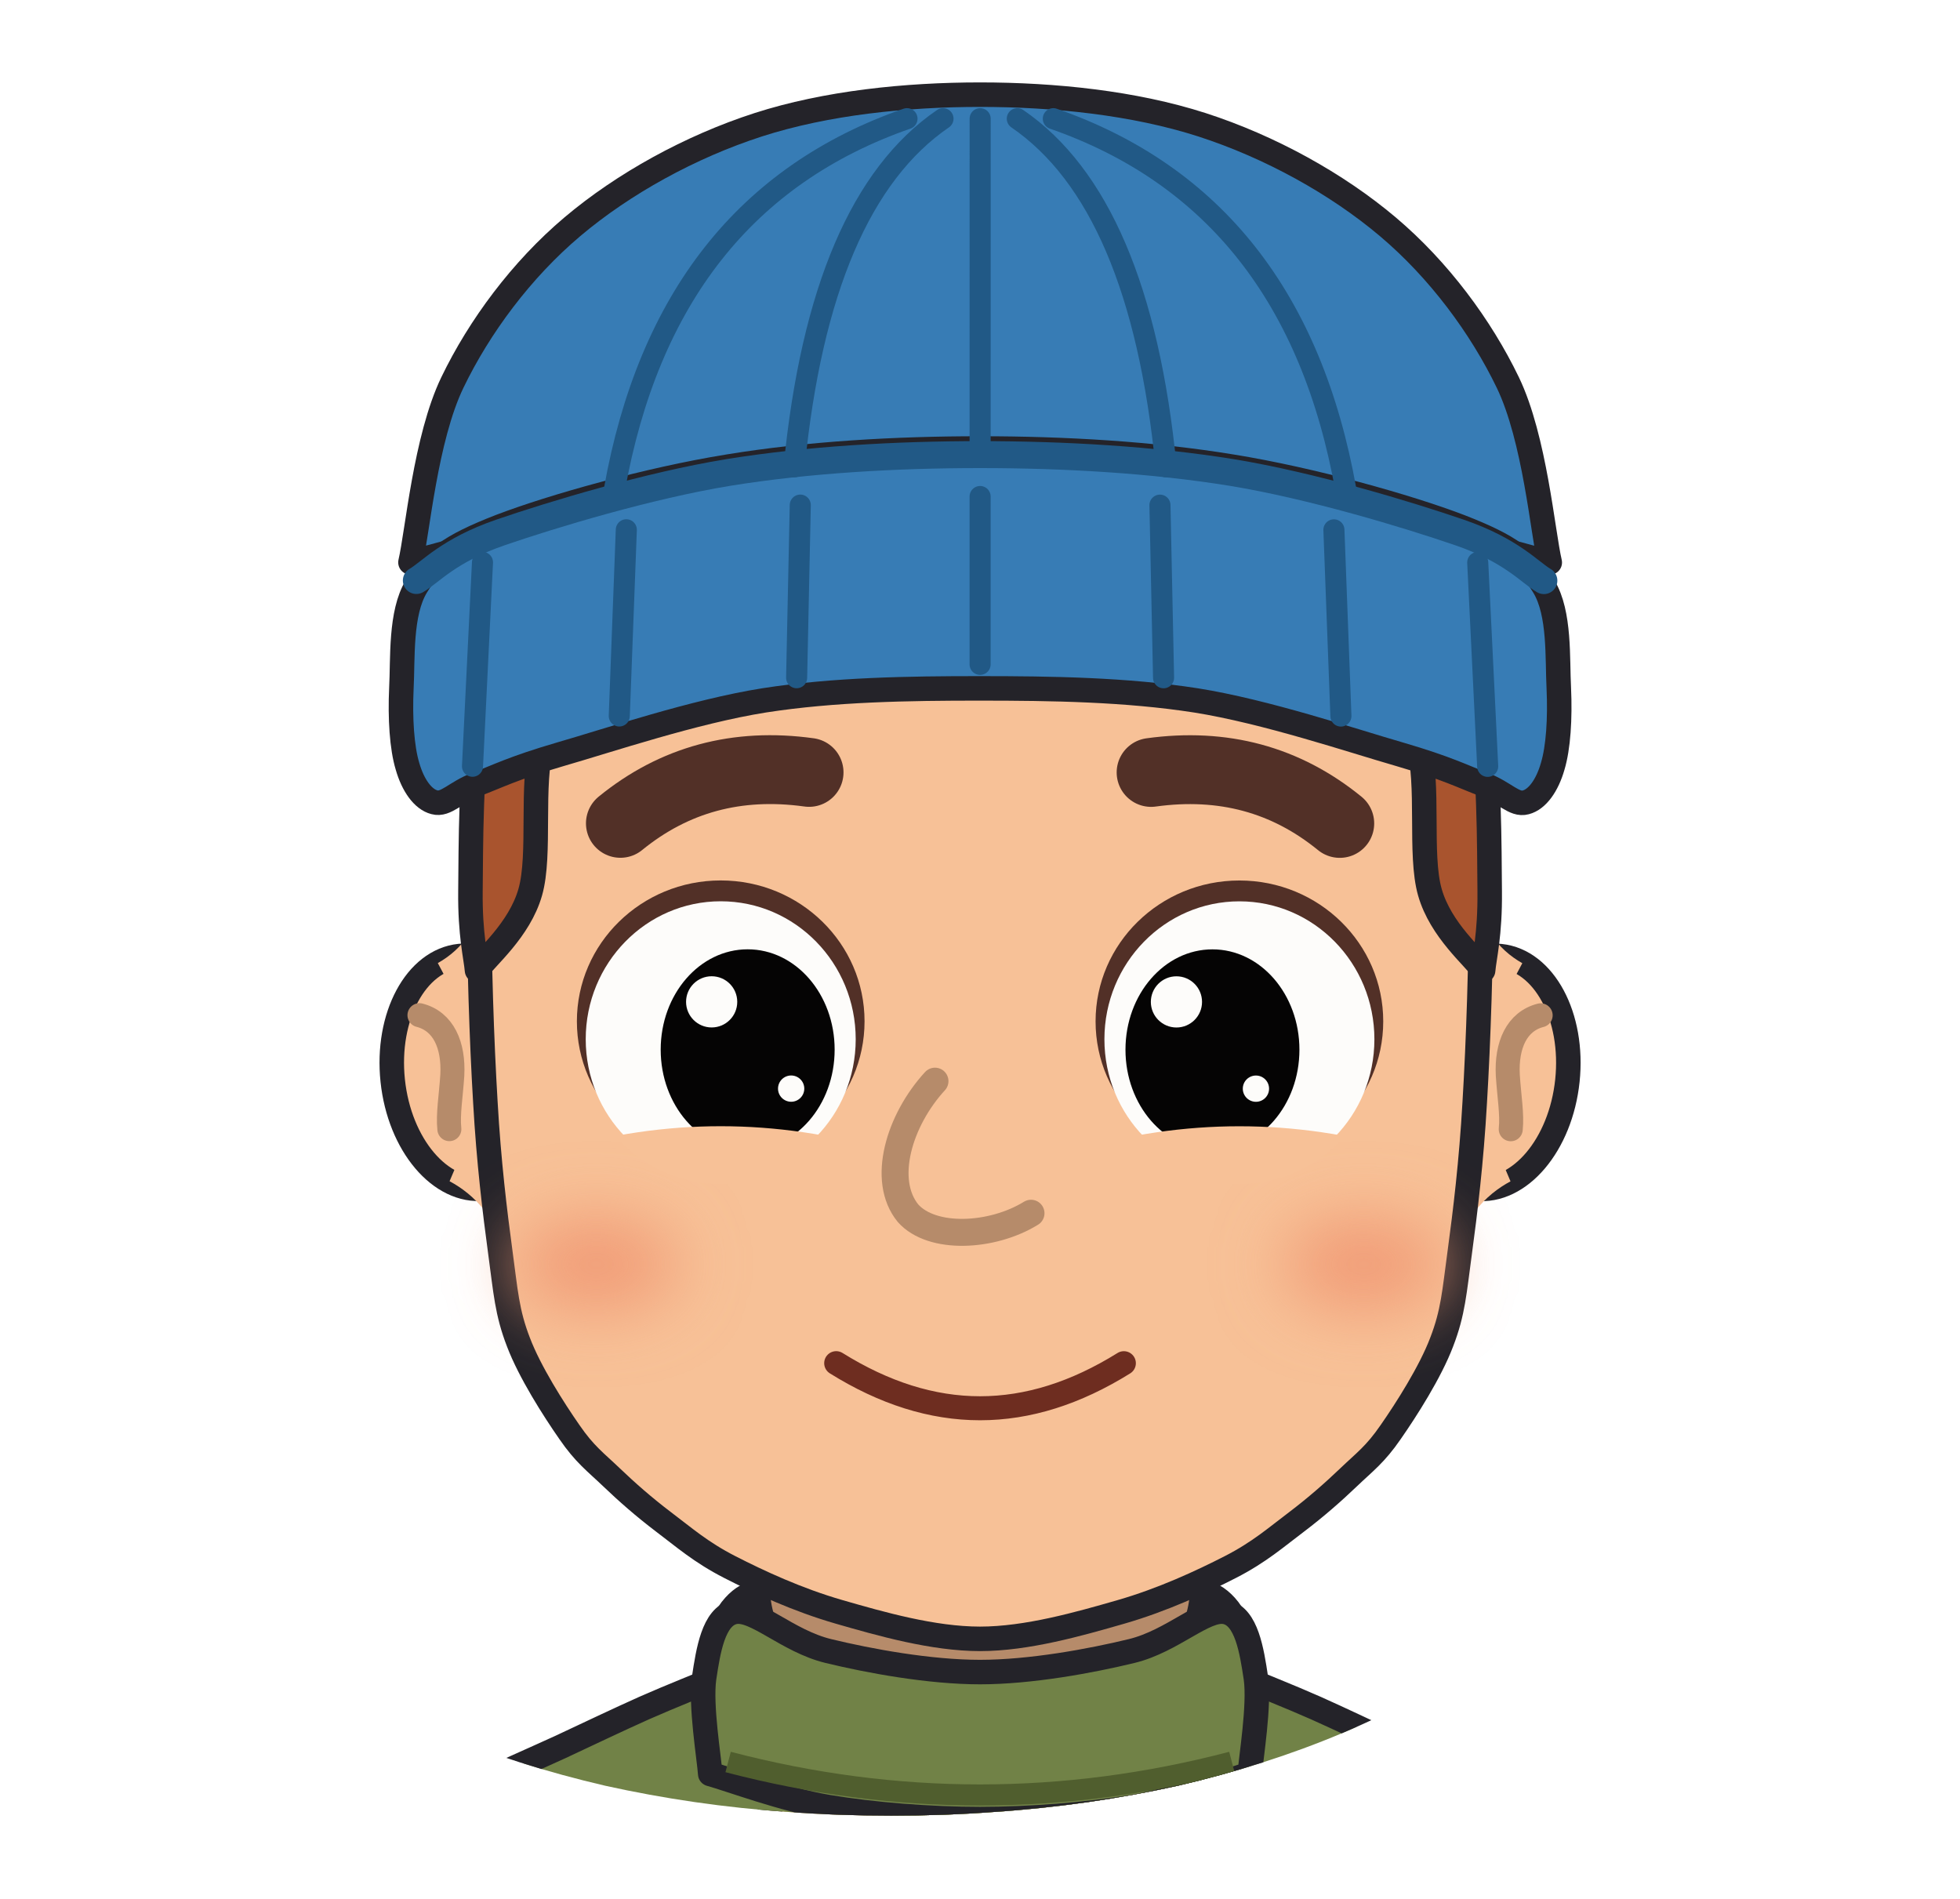
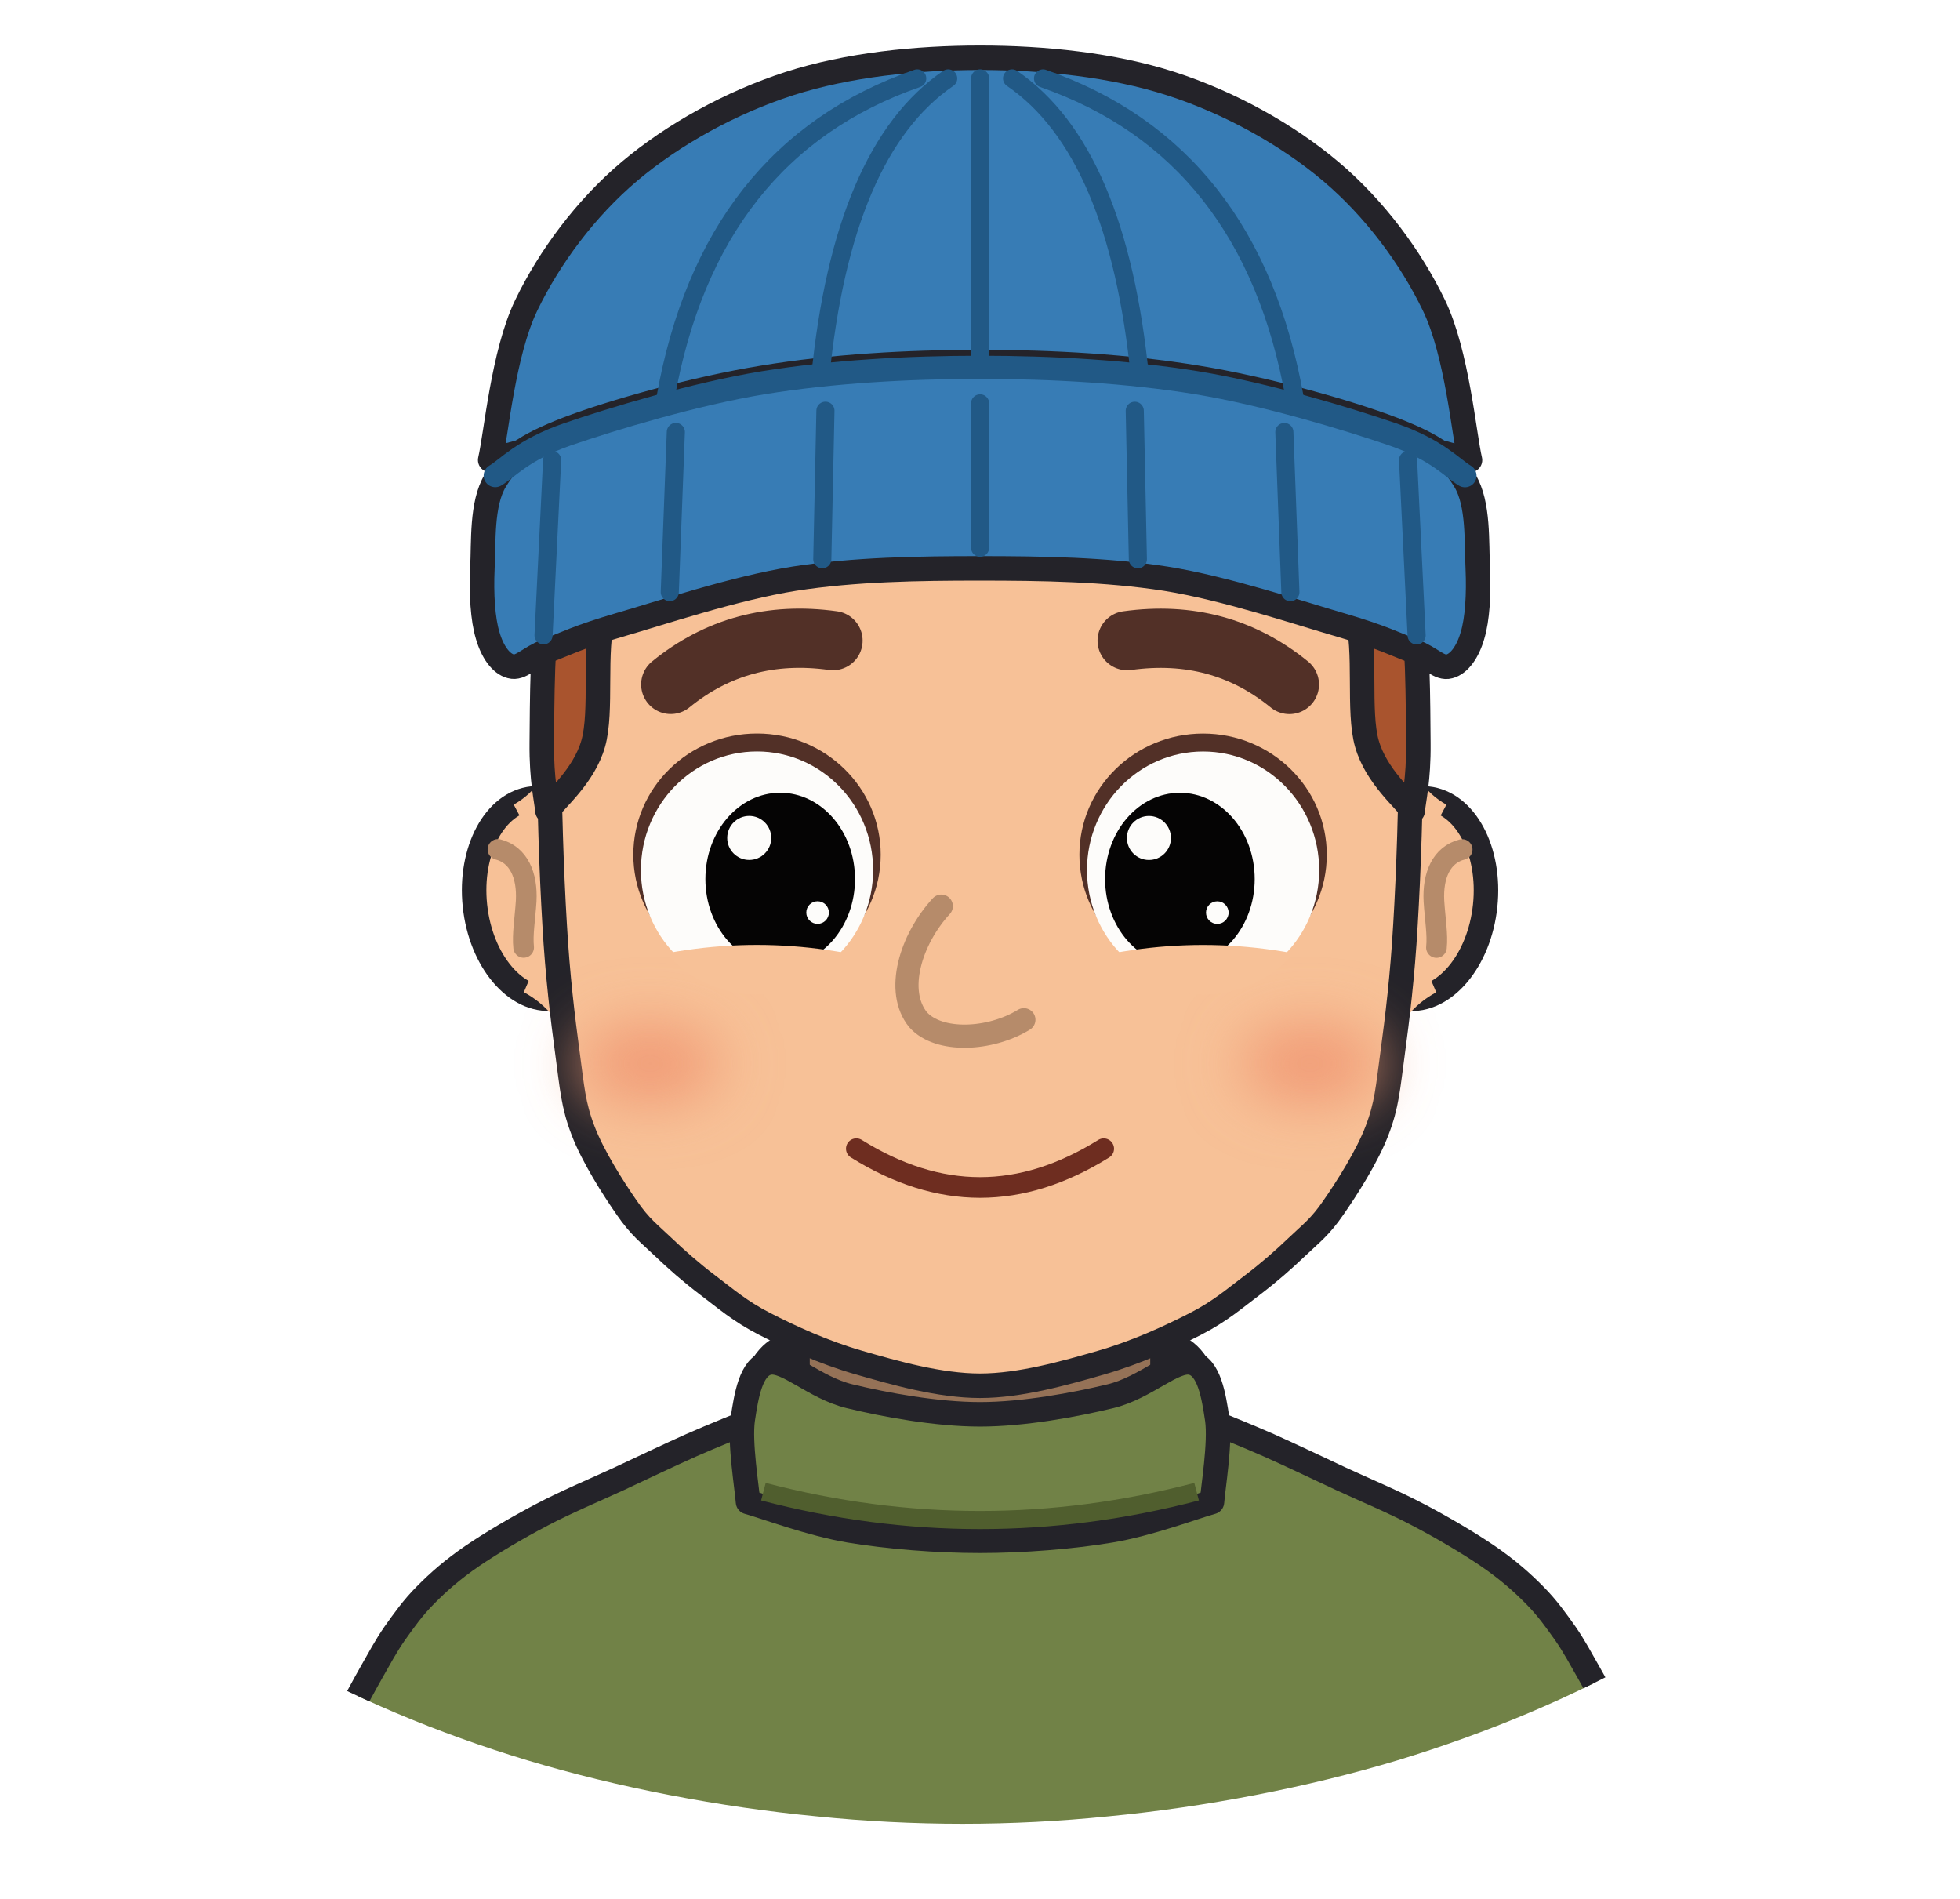
<svg xmlns="http://www.w3.org/2000/svg" viewBox="0 0 320 310" width="320" height="310">
  <defs>
    <clipPath id="cd0b">
      <rect x="-4000" y="-4000" width="9000" height="9000" />
    </clipPath>
    <pattern id="cd0pat" width="46" height="46" patternUnits="userSpaceOnUse">
      <rect width="46" height="46" fill="#3B5BA9" />
      <rect width="23" height="46" fill="#FFF4E6" />
    </pattern>
    <clipPath id="cd0cr">
-       <path d="M870.34 614.48C881.11 582.43 896.46 535.83 889.19 502.97C881.65 470.11 852.56 438.60 825.90 417.59C798.96 396.32 760.18 384.73 728.40 376.39C696.61 367.77 662.68 369.65 634.67 366.42C606.93 363.19 584.03 363.73 560.87 356.45C537.98 349.18 520.20 337.33 496.50 323.33C473.07 309.59 449.37 289.12 420.01 273.50C390.38 258.15 356.44 239.56 319.55 229.87C282.92 220.44 238.48 211.55 199.42 216.67C160.10 221.52 115.12 234.98 84.42 259.22C53.44 283.46 27.32 323.33 14.39 362.38C1.46 401.43 -0.96 450.99 6.31 493.01C13.31 535.02 41.59 581.35 56.94 615.02C72.30 648.68 88.19 672.38 98.42 695.01C108.39 717.63 108.93 732.98 117.54 750.49C126.43 767.73 137.74 784.70 151.48 800.05C165.22 815.13 181.65 829.68 200.23 842.33C218.55 854.72 239.55 866.04 261.91 875.46C284.26 884.89 309.04 892.70 334.63 898.63C360.22 904.28 387.15 908.32 415.70 910.21C444.25 912.36 477.38 912.36 505.93 910.21C534.47 908.32 561.68 904.28 587.26 898.63C612.85 892.70 637.36 884.89 659.72 875.46C682.07 866.04 703.08 854.72 721.66 842.33C739.98 829.68 756.68 815.13 770.41 800.05C784.15 784.70 795.19 767.73 804.08 750.49C812.97 732.98 813.24 717.90 824.28 695.01C835.32 672.38 859.56 646.53 870.34 614.48Z" />
-       <path d="M-473.50 -700.97L1473.50 -700.97L1473.50 664.63L-473.50 664.63Z" />
+       <path d="M1042.91 687.61C1035.64 644.95 986.02 589.33 945.89 555.20C905.76 521.07 846.35 503.69 801.79 482.83C757.55 461.66 719.63 448.71 679.49 428.48C639.36 408.26 605.86 381.08 561.31 361.49C516.43 341.89 465.24 317.56 412.15 310.61C358.74 303.66 295.86 305.24 242.45 320.41C188.73 335.26 133.11 365.59 90.77 400.99C48.74 436.38 10.82 484.73 -11.62 533.08C-34.06 581.11 -44.49 644.00 -43.54 690.14C-42.27 736.59 -19.84 776.72 -4.98 811.17C9.55 845.61 21.24 870.58 45.26 897.12C69.28 923.98 102.46 950.21 139.43 971.70C176.41 993.19 221.60 1012.15 267.73 1026.06C313.87 1039.96 366.64 1050.07 416.26 1054.81C465.87 1059.87 516.12 1059.87 565.73 1054.81C615.34 1050.07 668.12 1039.96 714.25 1026.06C760.08 1012.15 805.58 993.19 842.55 971.70C879.53 950.21 912.39 923.98 936.73 897.12C960.74 870.58 970.54 846.25 988.24 811.48C1005.93 776.41 1049.86 730.27 1042.91 687.61Z" />
+       <path d="M-631.98 -820.90L1631.98 -820.90L1631.98 664.50L-631.98 664.50Z" />
    </clipPath>
    <clipPath id="cd0s">
-       <path d="M500 888C508.8 887.3 537.1 886.9 552.9 884C568.8 881.2 584.7 876.3 595.3 870.8C605.9 865.3 613 854.3 616.5 850.9C621.8 853.2 636.8 859.1 648.3 864.2C659.7 869.3 672.5 875.4 685.3 881.4C698.1 887.3 712.5 893.3 725 899.9C737.6 906.5 750.8 914.3 760.8 921.1C770.7 927.9 778 934.3 784.6 941C791.2 947.6 795.8 954.2 800.5 960.8C805.1 967.4 808.6 974.1 812.4 980.7C816.1 987.2 821.2 996.8 823 1000L177 1000C178.8 996.8 183.9 987.2 187.6 980.7C191.4 974.1 194.9 967.4 199.5 960.8C204.2 954.2 208.8 947.6 215.4 941C222 934.3 229.3 927.9 239.2 921.1C249.2 914.3 262.4 906.5 275 899.9C287.5 893.3 301.9 887.3 314.7 881.4C327.5 875.4 340.3 869.3 351.7 864.2C363.2 859.1 378.2 853.2 383.5 850.9C387 854.3 394.1 865.3 404.7 870.8C415.3 876.3 431.2 881.2 447.1 884C462.9 886.9 491.2 887.3 500 888Z" fill="#718247" stroke="#242329" stroke-width="10.82" stroke-linejoin="round" stroke-linecap="round" transform="translate(500 1014) scale(0.86) translate(-500 -1000)" />
-       <path d="M619.1 893.3C610.4 895.7 586.8 904.6 567 907.9C547.1 911.2 522.3 913.2 500 913.2C477.7 913.2 452.9 911.2 433 907.9C413.2 904.6 389.6 895.7 380.9 893.3C380.4 886.2 376.5 862.9 378.2 850.9C380 839 382.3 823.8 391.5 821.8C400.6 819.8 414.9 834.6 433 839C451.1 843.4 477.7 848.3 500 848.3C522.3 848.3 548.9 843.4 567 839C585.1 834.6 599.4 819.8 608.5 821.8C617.7 823.8 620 839 621.8 850.9C623.5 862.9 619.6 886.2 619.1 893.3Z" fill="#718247" stroke="#242329" stroke-width="10.82" stroke-linejoin="round" stroke-linecap="round" transform="translate(500 1014) scale(0.86) translate(-500 -1000)" />
+       <path d="M500 888C508.8 887.3 537.1 886.9 552.9 884C568.8 881.2 584.7 876.3 595.3 870.8C605.9 865.3 613 854.3 616.5 850.9C621.8 853.2 636.8 859.1 648.3 864.2C659.7 869.3 672.5 875.4 685.3 881.4C698.1 887.3 712.5 893.3 725 899.9C737.6 906.5 750.8 914.3 760.8 921.1C770.7 927.9 778 934.3 784.6 941C791.2 947.6 795.8 954.2 800.5 960.8C805.1 967.4 808.6 974.1 812.4 980.7C816.1 987.2 821.2 996.8 823 1000C838 1030 872 1085 905 1200L95 1200C128 1085 162 1030 177 1000C178.8 996.8 183.9 987.2 187.6 980.7C191.4 974.1 194.9 967.4 199.5 960.8C204.2 954.2 208.8 947.6 215.4 941C222 934.3 229.3 927.9 239.2 921.1C249.2 914.3 262.4 906.5 275 899.9C287.5 893.3 301.9 887.3 314.7 881.4C327.5 875.4 340.3 869.3 351.7 864.2C363.2 859.1 378.2 853.2 383.5 850.9C387 854.3 394.1 865.3 404.7 870.8C415.3 876.3 431.2 881.2 447.1 884C462.9 886.9 491.2 887.3 500 888Z" fill="#718247" stroke="#242329" stroke-width="12.58" stroke-linejoin="round" stroke-linecap="round" transform="translate(500 1014) scale(0.86) translate(-500 -1000)" />
+       <path d="M619.1 893.3C610.4 895.7 586.8 904.6 567 907.9C547.1 911.2 522.3 913.2 500 913.2C477.7 913.2 452.9 911.2 433 907.9C413.2 904.6 389.6 895.7 380.9 893.3C380.4 886.2 376.5 862.9 378.2 850.9C380 839 382.3 823.8 391.5 821.8C400.6 819.8 414.9 834.6 433 839C451.1 843.4 477.7 848.3 500 848.3C522.3 848.3 548.9 843.4 567 839C585.1 834.6 599.4 819.8 608.5 821.8C617.7 823.8 620 839 621.8 850.9C623.5 862.9 619.6 886.2 619.1 893.3Z" fill="#718247" stroke="#242329" stroke-width="12.58" stroke-linejoin="round" stroke-linecap="round" transform="translate(500 1014) scale(0.86) translate(-500 -1000)" />
      <path d="M388.8 888Q500 917.1 611.2 888" fill="none" stroke="#505E2E" stroke-width="9.3" stroke-linecap="butt" stroke-linejoin="round" transform="translate(500 1014) scale(0.86) translate(-500 -1000)" />
    </clipPath>
    <clipPath id="cd0eL">
      <ellipse cx="385.5" cy="569" rx="59.6" ry="60.9" />
    </clipPath>
    <clipPath id="cd0eR">
      <ellipse cx="614.5" cy="569" rx="59.6" ry="60.9" />
    </clipPath>
    <filter id="cd0bl" x="-60%" y="-90%" width="220%" height="280%">
      <feGaussianBlur stdDeviation="15" />
    </filter>
    <clipPath id="cd0eo">
      <path d="M-1000 -1000H2000V2000H-1000Z" />
    </clipPath>
    <clipPath id="cd0ck">
      <ellipse cx="385.5" cy="561.1" rx="66.5" ry="65.2" />
      <ellipse cx="385.5" cy="569" rx="62.6" ry="63.9" />
      <ellipse cx="614.5" cy="561.1" rx="66.5" ry="65.2" />
      <ellipse cx="614.5" cy="569" rx="62.6" ry="63.9" />
    </clipPath>
  </defs>
-   <g transform="translate(-55 -107) scale(0.43)">
+   <g transform="translate(-24.9 -95.88) scale(0.3698)">
    <g clip-path="url(#cd0b)">
      <g transform="translate(500 1014) scale(0.86) translate(-500 -1000)">
        <g clip-path="url(#cd0cr)">
          <g transform="translate(0 0.06)">
-             <path d="M500 805.9C525.6 805.9 558.7 807.7 576.8 809.9C594.9 812.1 601.5 811.5 608.5 819.2C615.6 826.9 619.6 844.3 619.1 856.2C618.7 868.2 625.8 880.5 605.9 890.7C586 900.8 535.3 917.1 500 917.1C464.7 917.1 414 900.8 394.1 890.7C374.2 880.5 381.3 868.2 380.9 856.2C380.4 844.3 384.4 826.9 391.5 819.2C398.5 811.5 405.1 812.1 423.2 809.9C441.3 807.7 474.4 805.9 500 805.9Z" fill="#718247" stroke="#242329" stroke-width="10.82" stroke-linejoin="round" stroke-linecap="round" />
+             <path d="M500 805.9C525.6 805.9 558.7 807.7 576.8 809.9C594.9 812.1 601.5 811.5 608.5 819.2C615.6 826.9 619.6 844.3 619.1 856.2C618.7 868.2 625.8 880.5 605.9 890.7C586 900.8 535.3 917.1 500 917.1C464.7 917.1 414 900.8 394.1 890.7C374.2 880.5 381.3 868.2 380.9 856.2C380.4 844.3 384.4 826.9 391.5 819.2C398.5 811.5 405.1 812.1 423.2 809.9C441.3 807.7 474.4 805.9 500 805.9Z" fill="#718247" data-o="f" stroke="#242329" stroke-width="12.58" stroke-linejoin="round" stroke-linecap="round" />
          </g>
        </g>
        <g clip-path="url(#cd0cr)">
          <g transform="translate(0 0.06)">
-             <path d="M407.3 768.9L407.3 935.7Q407.3 967.4 439.1 967.4L560.9 967.4Q592.7 967.4 592.7 935.7L592.7 768.9Z" fill="#F7C197" stroke="#242329" stroke-width="10.82" stroke-linejoin="round" stroke-linecap="round" />
-             <ellipse cx="500" cy="811.2" rx="92.7" ry="60.9" fill="#B68B6A" />
+             <path d="M407.3 768.9L407.3 935.7Q407.3 967.4 439.1 967.4L560.9 967.4Q592.7 967.4 592.7 935.7L592.7 768.9Z" fill="#F7C197" stroke="#242329" stroke-width="12.58" stroke-linejoin="round" stroke-linecap="round" />
+             <defs>
+               <radialGradient id="cd0ns" gradientUnits="userSpaceOnUse" cx="0" cy="0" r="1" gradientTransform="translate(500 815) scale(170 58)">
+                 <stop offset="0" stop-color="#957257" stop-opacity="1" />
+                 <stop offset="0.6" stop-color="#957257" stop-opacity="1" />
+                 <stop offset="0.97" stop-color="#957257" stop-opacity="0" />
+               </radialGradient>
+             </defs>
+             <rect x="412.6" y="768.9" width="174.8" height="166" fill="url(#cd0ns)" />
          </g>
        </g>
        <g transform="matrix(1 0.0001 -0.0001 1 0.08335 0.01754)">
-           <ellipse cx="275.6" cy="583.6" rx="35.1" ry="51.6" transform="rotate(-6 275.6 583.6)" fill="#F7C197" stroke="#242329" stroke-width="10.82" stroke-linejoin="round" stroke-linecap="round" />
-           <ellipse cx="724.4" cy="583.6" rx="35.1" ry="51.6" transform="rotate(6 724.4 583.6)" fill="#F7C197" stroke="#242329" stroke-width="10.82" stroke-linejoin="round" stroke-linecap="round" />
+           <ellipse cx="275.6" cy="583.6" rx="35.1" ry="51.6" transform="rotate(-6 275.6 583.6)" fill="#F7C197" stroke="#242329" stroke-width="12.58" stroke-linejoin="round" stroke-linecap="round" />
+           <ellipse cx="724.4" cy="583.6" rx="35.1" ry="51.6" transform="rotate(6 724.4 583.6)" fill="#F7C197" stroke="#242329" stroke-width="12.58" stroke-linejoin="round" stroke-linecap="round" />
          <path d="M281.3 496.1C281.3 518.4 271 529.5 260.6 535.4L286.2 583.6ZM718.7 496.1C718.7 518.4 729 529.5 739.4 535.4L713.8 583.6ZM291.8 671C288.8 648.8 276.3 637.3 265.8 631.7L286.2 583.6ZM708.2 671C711.2 648.8 723.7 637.3 734.2 631.7L713.8 583.6Z" fill="#F7C197" />
          <path d="M252.5 558.4C263.1 561.1 267.7 571.6 267 584.9C266.4 594.2 265 602.1 265.7 608.7M747.5 558.4C736.9 561.1 732.3 571.6 733 584.9C733.6 594.2 735 602.1 734.3 608.7" fill="none" stroke="#B68B6A" stroke-width="10.6" stroke-linecap="round" stroke-linejoin="round" />
        </g>
        <g transform="matrix(1 0.0001 -0.0001 1 0.08335 0.01754)">
-           <path d="M500 255.3C526.5 255.3 554.7 258.6 579.4 265.9C604.1 273.2 628.8 284 648.3 299C667.7 314 684.4 334.9 695.9 355.9C707.4 376.8 712.9 400 717.1 424.7C721.3 449.4 720.8 475.5 721.1 504.1C721.3 532.8 720 570.3 718.4 596.8C716.9 623.3 714.2 645.3 711.8 663C709.4 680.6 708.9 689.5 703.8 702.7C698.8 715.9 688.2 732.5 681.3 742.4C674.5 752.3 669.8 755.6 662.8 762.3C655.9 768.9 648.4 775.5 639.7 782.1C630.9 788.7 623.4 795.4 610.5 802C597.6 808.6 580.6 816.5 562.2 821.8C543.8 827.1 520.7 833.7 500 833.7C479.3 833.7 456.2 827.1 437.8 821.8C419.4 816.5 402.4 808.6 389.5 802C376.6 795.4 369.1 788.7 360.3 782.1C351.6 775.5 344.1 768.9 337.2 762.3C330.2 755.6 325.5 752.3 318.7 742.4C311.8 732.5 301.2 715.9 296.2 702.7C291.1 689.5 290.6 680.6 288.2 663C285.8 645.3 283.1 623.3 281.6 596.8C280 570.3 278.7 532.8 278.9 504.1C279.2 475.5 278.7 449.4 282.9 424.7C287.1 400 292.6 376.8 304.1 355.9C315.6 334.9 332.3 314 351.7 299C371.2 284 395.9 273.2 420.6 265.9C445.3 258.6 473.5 255.3 500 255.3Z" fill="#F7C197" data-sk="1" stroke="#242329" stroke-width="10.82" stroke-linejoin="round" stroke-linecap="round" />
+           <path d="M500 255.3C526.5 255.3 554.7 258.6 579.4 265.9C604.1 273.2 628.8 284 648.3 299C667.7 314 684.4 334.9 695.9 355.9C707.4 376.8 712.9 400 717.1 424.7C721.3 449.4 720.8 475.5 721.1 504.1C721.3 532.8 720 570.3 718.4 596.8C716.9 623.3 714.2 645.3 711.8 663C709.4 680.6 708.9 689.5 703.8 702.7C698.8 715.9 688.2 732.5 681.3 742.4C674.5 752.3 669.8 755.6 662.8 762.3C655.9 768.9 648.4 775.5 639.7 782.1C630.9 788.7 623.4 795.4 610.5 802C597.6 808.6 580.6 816.5 562.2 821.8C543.8 827.1 520.7 833.7 500 833.7C479.3 833.7 456.2 827.1 437.8 821.8C419.4 816.5 402.4 808.6 389.5 802C376.6 795.4 369.1 788.7 360.3 782.1C351.6 775.5 344.1 768.9 337.2 762.3C330.2 755.6 325.5 752.3 318.7 742.4C311.8 732.5 301.2 715.9 296.2 702.7C291.1 689.5 290.6 680.6 288.2 663C285.8 645.3 283.1 623.3 281.6 596.8C280 570.3 278.7 532.8 278.9 504.1C279.2 475.5 278.7 449.4 282.9 424.7C287.1 400 292.6 376.8 304.1 355.9C315.6 334.9 332.3 314 351.7 299C371.2 284 395.9 273.2 420.6 265.9C445.3 258.6 473.5 255.3 500 255.3Z" fill="#F7C197" data-sk="1" stroke="#242329" stroke-width="12.58" stroke-linejoin="round" stroke-linecap="round" />
        </g>
        <g clip-path="url(#cd0cr)">
          <g transform="translate(0 0.13)">
-             <path d="M500 888C508.8 887.3 537.1 886.9 552.9 884C568.8 881.2 584.7 876.3 595.3 870.8C605.9 865.3 613 854.3 616.5 850.9C621.8 853.2 636.8 859.1 648.3 864.2C659.7 869.3 672.5 875.4 685.3 881.4C698.1 887.3 712.5 893.3 725 899.9C737.6 906.5 750.8 914.3 760.8 921.1C770.7 927.9 778 934.3 784.6 941C791.2 947.6 795.8 954.2 800.5 960.8C805.1 967.4 808.6 974.1 812.4 980.7C816.1 987.2 821.2 996.8 823 1000L177 1000C178.8 996.8 183.9 987.2 187.6 980.7C191.4 974.1 194.9 967.4 199.5 960.8C204.2 954.2 208.8 947.6 215.4 941C222 934.3 229.3 927.9 239.2 921.1C249.2 914.3 262.4 906.5 275 899.9C287.5 893.3 301.9 887.3 314.7 881.4C327.5 875.4 340.3 869.3 351.7 864.2C363.2 859.1 378.2 853.2 383.5 850.9C387 854.3 394.1 865.3 404.7 870.8C415.3 876.3 431.2 881.2 447.1 884C462.9 886.9 491.2 887.3 500 888Z" fill="#718247" stroke="#242329" stroke-width="10.82" stroke-linejoin="round" stroke-linecap="round" />
-             <path d="M619.1 893.3C610.4 895.7 586.8 904.6 567 907.9C547.1 911.2 522.3 913.2 500 913.2C477.7 913.2 452.9 911.2 433 907.9C413.2 904.6 389.6 895.7 380.9 893.3C380.4 886.2 376.5 862.9 378.2 850.9C380 839 382.3 823.8 391.5 821.8C400.6 819.8 414.9 834.6 433 839C451.1 843.4 477.7 848.3 500 848.3C522.3 848.3 548.9 843.4 567 839C585.1 834.6 599.4 819.8 608.5 821.8C617.7 823.8 620 839 621.8 850.9C623.5 862.9 619.6 886.2 619.1 893.3Z" fill="#718247" stroke="#242329" stroke-width="10.82" stroke-linejoin="round" stroke-linecap="round" />
+             <path d="M500 888C508.8 887.3 537.1 886.9 552.9 884C568.8 881.2 584.7 876.3 595.3 870.8C605.9 865.3 613 854.3 616.5 850.9C621.8 853.2 636.8 859.1 648.3 864.2C659.7 869.3 672.5 875.4 685.3 881.4C698.1 887.3 712.5 893.3 725 899.9C737.6 906.5 750.8 914.3 760.8 921.1C770.7 927.9 778 934.3 784.6 941C791.2 947.6 795.8 954.2 800.5 960.8C805.1 967.4 808.6 974.1 812.4 980.7C816.1 987.2 821.2 996.8 823 1000C838 1030 872 1085 905 1200L95 1200C128 1085 162 1030 177 1000C178.8 996.8 183.9 987.2 187.6 980.7C191.4 974.1 194.9 967.4 199.5 960.8C204.2 954.2 208.8 947.6 215.4 941C222 934.3 229.3 927.9 239.2 921.1C249.2 914.3 262.4 906.5 275 899.9C287.5 893.3 301.9 887.3 314.7 881.4C327.5 875.4 340.3 869.3 351.7 864.2C363.2 859.1 378.2 853.2 383.5 850.9C387 854.3 394.1 865.3 404.7 870.8C415.3 876.3 431.2 881.2 447.1 884C462.9 886.9 491.2 887.3 500 888Z" fill="#718247" stroke="#242329" stroke-width="12.58" stroke-linejoin="round" stroke-linecap="round" />
+             <path d="M619.1 893.3C610.4 895.7 586.8 904.6 567 907.9C547.1 911.2 522.3 913.2 500 913.2C477.7 913.2 452.9 911.2 433 907.9C413.2 904.6 389.6 895.7 380.9 893.3C380.4 886.2 376.5 862.9 378.2 850.9C380 839 382.3 823.8 391.5 821.8C400.6 819.8 414.9 834.6 433 839C451.1 843.4 477.7 848.3 500 848.3C522.3 848.3 548.9 843.4 567 839C585.1 834.6 599.4 819.8 608.5 821.8C617.7 823.8 620 839 621.8 850.9C623.5 862.9 619.6 886.2 619.1 893.3Z" fill="#718247" stroke="#242329" stroke-width="12.58" stroke-linejoin="round" stroke-linecap="round" />
            <path d="M388.8 888Q500 917.1 611.2 888" fill="none" stroke="#505E2E" stroke-width="9.3" stroke-linecap="butt" stroke-linejoin="round" />
          </g>
        </g>
        <g transform="matrix(1 0.0001 -0.0001 1 0.08335 0.01754)">
-           <path fill="#A9542E" data-o="f" d="M722.1 538.6C718.1 532.8 703.4 520.9 698.6 504.1C693.8 487.4 698.6 456.5 693.3 438C688 419.4 683.6 404.4 666.8 392.9C650 381.5 620.5 374 592.7 369.1C564.9 364.3 530.9 363.8 500 363.8C469.1 363.8 435.1 364.3 407.3 369.1C379.5 374 350 381.5 333.2 392.9C316.4 404.4 312 419.4 306.7 438C301.4 456.5 306.2 487.4 301.4 504.1C296.6 520.9 281.9 532.8 277.9 538.6C277.4 532.7 274.8 522.9 275 503.7C275.2 484.4 275 448 279.3 423C283.7 397.9 289.4 374.5 301.1 353.2C312.8 332 329.9 310.8 349.6 295.6C369.3 280.4 394.4 269.5 419.4 262.1C444.5 254.7 473.1 251.3 500 251.3C526.9 251.3 555.5 254.7 580.6 262.1C605.6 269.5 630.7 280.4 650.4 295.6C670.1 310.8 687.2 332 698.9 353.2C710.6 374.5 716.3 397.9 720.7 423C725 448 724.8 484.4 725 503.7C725.2 522.9 722.6 532.7 722.1 538.6Z" stroke="#242329" stroke-width="10.82" stroke-linejoin="round" stroke-linecap="round" />
+           <path fill="#A9542E" data-o="f" d="M722.1 538.6C718.1 532.8 703.4 520.9 698.6 504.1C693.8 487.4 698.6 456.5 693.3 438C688 419.4 683.6 404.4 666.8 392.9C650 381.5 620.5 374 592.7 369.1C564.9 364.3 530.9 363.8 500 363.8C469.1 363.8 435.1 364.3 407.3 369.1C379.5 374 350 381.5 333.2 392.9C316.4 404.4 312 419.4 306.7 438C301.4 456.5 306.2 487.4 301.4 504.1C296.6 520.9 281.9 532.8 277.9 538.6C277.4 532.7 274.8 522.9 275 503.7C275.2 484.4 275 448 279.3 423C283.7 397.9 289.4 374.5 301.1 353.2C312.8 332 329.9 310.8 349.6 295.6C369.3 280.4 394.4 269.5 419.4 262.1C444.5 254.7 473.1 251.3 500 251.3C526.9 251.3 555.5 254.7 580.6 262.1C605.6 269.5 630.7 280.4 650.4 295.6C670.1 310.8 687.2 332 698.9 353.2C710.6 374.5 716.3 397.9 720.7 423C725 448 724.8 484.4 725 503.7C725.2 522.9 722.6 532.7 722.1 538.6Z" stroke="#242329" stroke-width="12.58" stroke-linejoin="round" stroke-linecap="round" />
        </g>
        <g transform="matrix(1 0.0001 -0.0001 1 0.08335 0.01754)">
          <g filter="url(#cd0bl)">
            <ellipse cx="330.6" cy="668.3" rx="35.7" ry="19.9" fill="#F19A74" opacity="1.000" transform="matrix(1 0 0 1 0 0)" />
          </g>
          <g filter="url(#cd0bl)">
            <ellipse cx="669.4" cy="668.3" rx="35.7" ry="19.9" fill="#F19A74" opacity="1.000" transform="matrix(1 0 0 1 0 0)" />
          </g>
        </g>
        <g transform="matrix(1 0.0001 -0.0001 1 0.08335 0.01754)">
          <g clip-path="url(#cd0eo)" display="inline">
            <g>
              <ellipse cx="385.5" cy="561.1" rx="63.5" ry="62.2" fill="#523027" />
              <ellipse cx="385.5" cy="569" rx="59.6" ry="60.9" fill="#FDFCFA" />
              <g clip-path="url(#cd0eL)">
                <g transform="translate(0.00 0.00)">
                  <ellipse cx="397.4" cy="573.6" rx="38.4" ry="44.3" fill="#050404" />
                  <circle cx="381.5" cy="552.5" r="11.3" fill="#FDFCFA" />
                  <circle cx="416.6" cy="590.8" r="5.8" fill="#FDFCFA" />
                </g>
              </g>
            </g>
            <g>
              <ellipse cx="614.5" cy="561.1" rx="63.5" ry="62.2" fill="#523027" />
              <ellipse cx="614.5" cy="569" rx="59.6" ry="60.9" fill="#FDFCFA" />
              <g clip-path="url(#cd0eR)">
                <g transform="translate(0.00 0.00)">
                  <ellipse cx="602.6" cy="573.6" rx="38.4" ry="44.3" fill="#050404" />
                  <circle cx="586.7" cy="552.5" r="11.3" fill="#FDFCFA" />
                  <circle cx="621.8" cy="590.8" r="5.8" fill="#FDFCFA" />
                </g>
              </g>
            </g>
          </g>
          <g clip-path="url(#cd0ck)">
            <g>
              <path d="M312.7 618C312.7 669.6 458.3 669.6 458.3 618Q385.5 596.8 312.7 618ZM541.7 618C541.7 669.6 687.3 669.6 687.3 618Q614.5 596.8 541.7 618Z" fill="#F7C197" display="inline" transform="matrix(1 0 0 1 0 0)" />
            </g>
          </g>
          <path fill="none" stroke="#523027" stroke-linecap="round" stroke-linejoin="round" display="none" />
          <path fill="none" stroke="#523027" stroke-width="30.4" stroke-linecap="round" stroke-linejoin="round" d="M341.2 473.7Q376.9 444.6 424.5 451.2M658.8 473.7Q623.1 444.6 575.5 451.2" transform="translate(0 0.00)" />
          <g>
            <path d="M480.1 587.5C464.3 604.7 456.3 631.2 468.2 645.8C478.8 657.7 505.3 656.4 522.5 645.8" fill="none" stroke="#B68B6A" stroke-width="11.9" stroke-linecap="round" stroke-linejoin="round" />
          </g>
          <path fill="#6E2D20" stroke="#6E2D20" stroke-linejoin="round" stroke-linecap="round" d="M436.5 712.0C457.7 725.2 478.8 731.9 500.0 731.9C521.2 731.9 542.3 725.2 563.5 712.0C542.3 725.2 521.2 731.9 500.0 731.9C478.8 731.9 457.7 725.2 436.5 712.0Z" stroke-width="10.60" />
          <path fill="#FDFCFA" display="none" />
          <g>
            <path d="M469.6 731.4Q500 714.2 530.4 731.4Q500 745.1 469.6 731.4Z" fill="#D9604A" display="none" />
          </g>
        </g>
        <g transform="matrix(1 0.0001 -0.0001 1 0.08335 0.01754)">
-           <path d="M751.5 358.5C736.1 354.6 687.5 340.7 658.8 334.7C630.2 328.7 605.9 325.4 579.4 322.8C552.9 320.1 526.5 318.8 500 318.8C473.5 318.8 447.1 320.1 420.6 322.8C394.1 325.4 369.8 328.7 341.2 334.7C312.5 340.7 263.9 354.6 248.5 358.5C251.6 345.3 255.1 303.8 267 279.1C278.9 254.4 297.5 229.3 320 210.3C342.5 191.3 372 175 402 165.3C432.1 155.6 467.3 152 500 152C532.7 152 567.9 155.6 598 165.3C628 175 657.5 191.3 680 210.3C702.5 229.3 721.1 254.4 733 279.1C744.9 303.8 748.4 345.3 751.5 358.5Z" fill="#377CB5" stroke="#242329" stroke-width="10.82" stroke-linejoin="round" stroke-linecap="round" />
-           <path d="M500 308.2C537.1 308.2 575.9 310.4 611.2 316.2C646.5 321.9 688.8 333.8 711.8 342.6C734.7 351.5 741.6 357.2 748.9 369.1C756.1 381 754.8 400.9 755.5 414.1C756.1 427.4 755.3 440.2 752.8 448.5C750.4 456.9 746 463.1 740.9 464.4C735.8 465.8 731.6 460 722.4 456.5C713.1 453 706.5 449.4 685.3 443.2C664.1 437.1 626.2 424.3 595.3 419.4C564.4 414.6 531.8 414.1 500 414.1C468.2 414.1 435.6 414.6 404.7 419.4C373.8 424.3 335.9 437.1 314.7 443.2C293.5 449.4 286.9 453 277.6 456.5C268.4 460 264.2 465.8 259.1 464.4C254 463.1 249.6 456.9 247.2 448.5C244.7 440.2 243.9 427.4 244.5 414.1C245.2 400.9 243.9 381 251.1 369.1C258.4 357.2 265.3 351.5 288.2 342.6C311.2 333.8 353.5 321.9 388.8 316.2C424.1 310.4 462.9 308.2 500 308.2Z" fill="#377CB5" stroke="#242329" stroke-width="10.82" stroke-linejoin="round" stroke-linecap="round" />
+           <path d="M751.5 358.5C736.1 354.6 687.5 340.7 658.8 334.7C630.2 328.7 605.9 325.4 579.4 322.8C552.9 320.1 526.5 318.8 500 318.8C473.5 318.8 447.1 320.1 420.6 322.8C394.1 325.4 369.8 328.7 341.2 334.7C312.5 340.7 263.9 354.6 248.5 358.5C251.6 345.3 255.1 303.8 267 279.1C278.9 254.4 297.5 229.3 320 210.3C342.5 191.3 372 175 402 165.3C432.1 155.6 467.3 152 500 152C532.7 152 567.9 155.6 598 165.3C628 175 657.5 191.3 680 210.3C702.5 229.3 721.1 254.4 733 279.1C744.9 303.8 748.4 345.3 751.5 358.5Z" fill="#377CB5" stroke="#242329" stroke-width="12.58" stroke-linejoin="round" stroke-linecap="round" />
+           <path d="M500 308.2C537.1 308.2 575.9 310.4 611.2 316.2C646.5 321.9 688.8 333.8 711.8 342.6C734.7 351.5 741.6 357.2 748.9 369.1C756.1 381 754.8 400.9 755.5 414.1C756.1 427.4 755.3 440.2 752.8 448.5C750.4 456.9 746 463.1 740.9 464.4C735.8 465.8 731.6 460 722.4 456.5C713.1 453 706.5 449.4 685.3 443.2C664.1 437.1 626.2 424.3 595.3 419.4C564.4 414.6 531.8 414.1 500 414.1C468.2 414.1 435.6 414.6 404.7 419.4C373.8 424.3 335.9 437.1 314.7 443.2C293.5 449.4 286.9 453 277.6 456.5C268.4 460 264.2 465.8 259.1 464.4C254 463.1 249.6 456.9 247.2 448.5C244.7 440.2 243.9 427.4 244.5 414.1C245.2 400.9 243.9 381 251.1 369.1C258.4 357.2 265.3 351.5 288.2 342.6C311.2 333.8 353.5 321.9 388.8 316.2C424.1 310.4 462.9 308.2 500 308.2Z" fill="#377CB5" stroke="#242329" stroke-width="12.58" stroke-linejoin="round" stroke-linecap="round" />
          <path d="M251.1 366.5C257.3 362.9 265.3 353.2 288.2 345.3C311.2 337.4 353.5 324.6 388.8 318.8C424.1 313.1 462.9 310.9 500 310.9C537.1 310.9 575.9 313.1 611.2 318.8C646.5 324.6 688.8 337.4 711.8 345.3C734.7 353.2 742.7 362.9 748.9 366.5" fill="none" stroke="#215986" stroke-width="11.9" stroke-linecap="round" stroke-linejoin="round" />
          <path d="M500 162.6Q500 199.7 500 305.6M483.6 162.6Q429.4 199.7 417.9 316.3M516.4 162.6Q570.6 199.7 582.1 316.3M467.7 162.6Q361.1 199.7 338.5 326.6M532.3 162.6Q638.9 199.7 661.5 326.6M280.3 358.5L275.9 448.5M343.8 344.1L340.7 426.3M420.6 333.2L419 409.4M500 329.4L500 403.5M579.4 333.2L581 409.4M656.2 344.1L659.3 426.3M719.7 358.5L724.1 448.5" fill="none" stroke="#215986" stroke-width="9.3" stroke-linecap="round" stroke-linejoin="round" />
        </g>
      </g>
    </g>
    <g clip-path="url(#cd0b)">
      <g transform="translate(0 0.00)" />
    </g>
  </g>
</svg>
